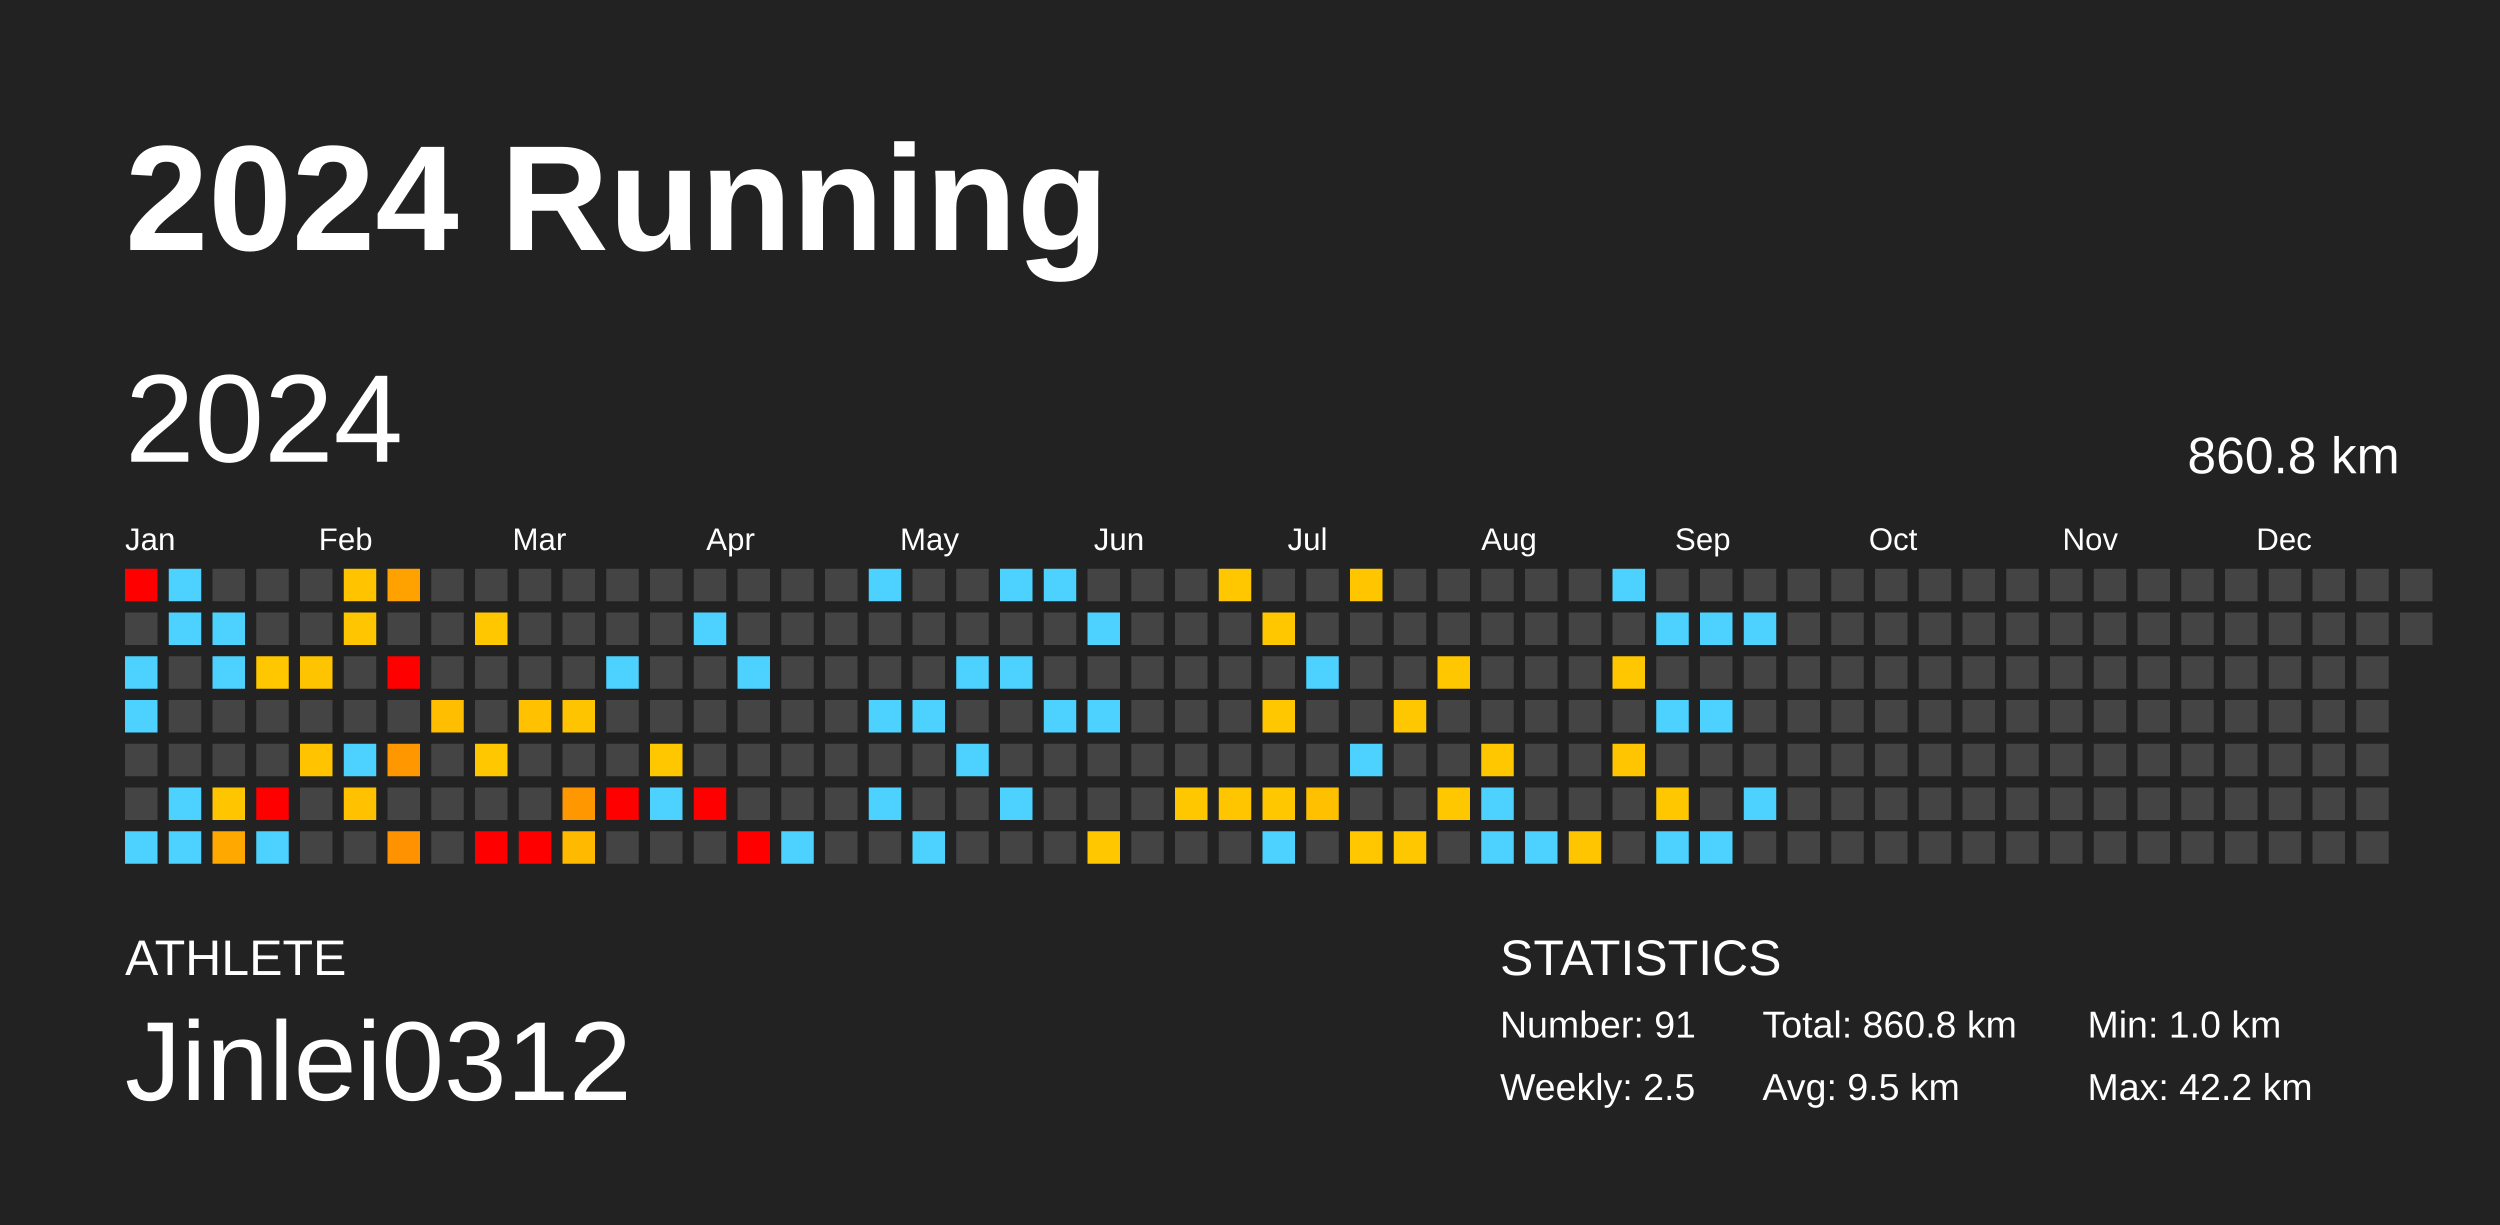
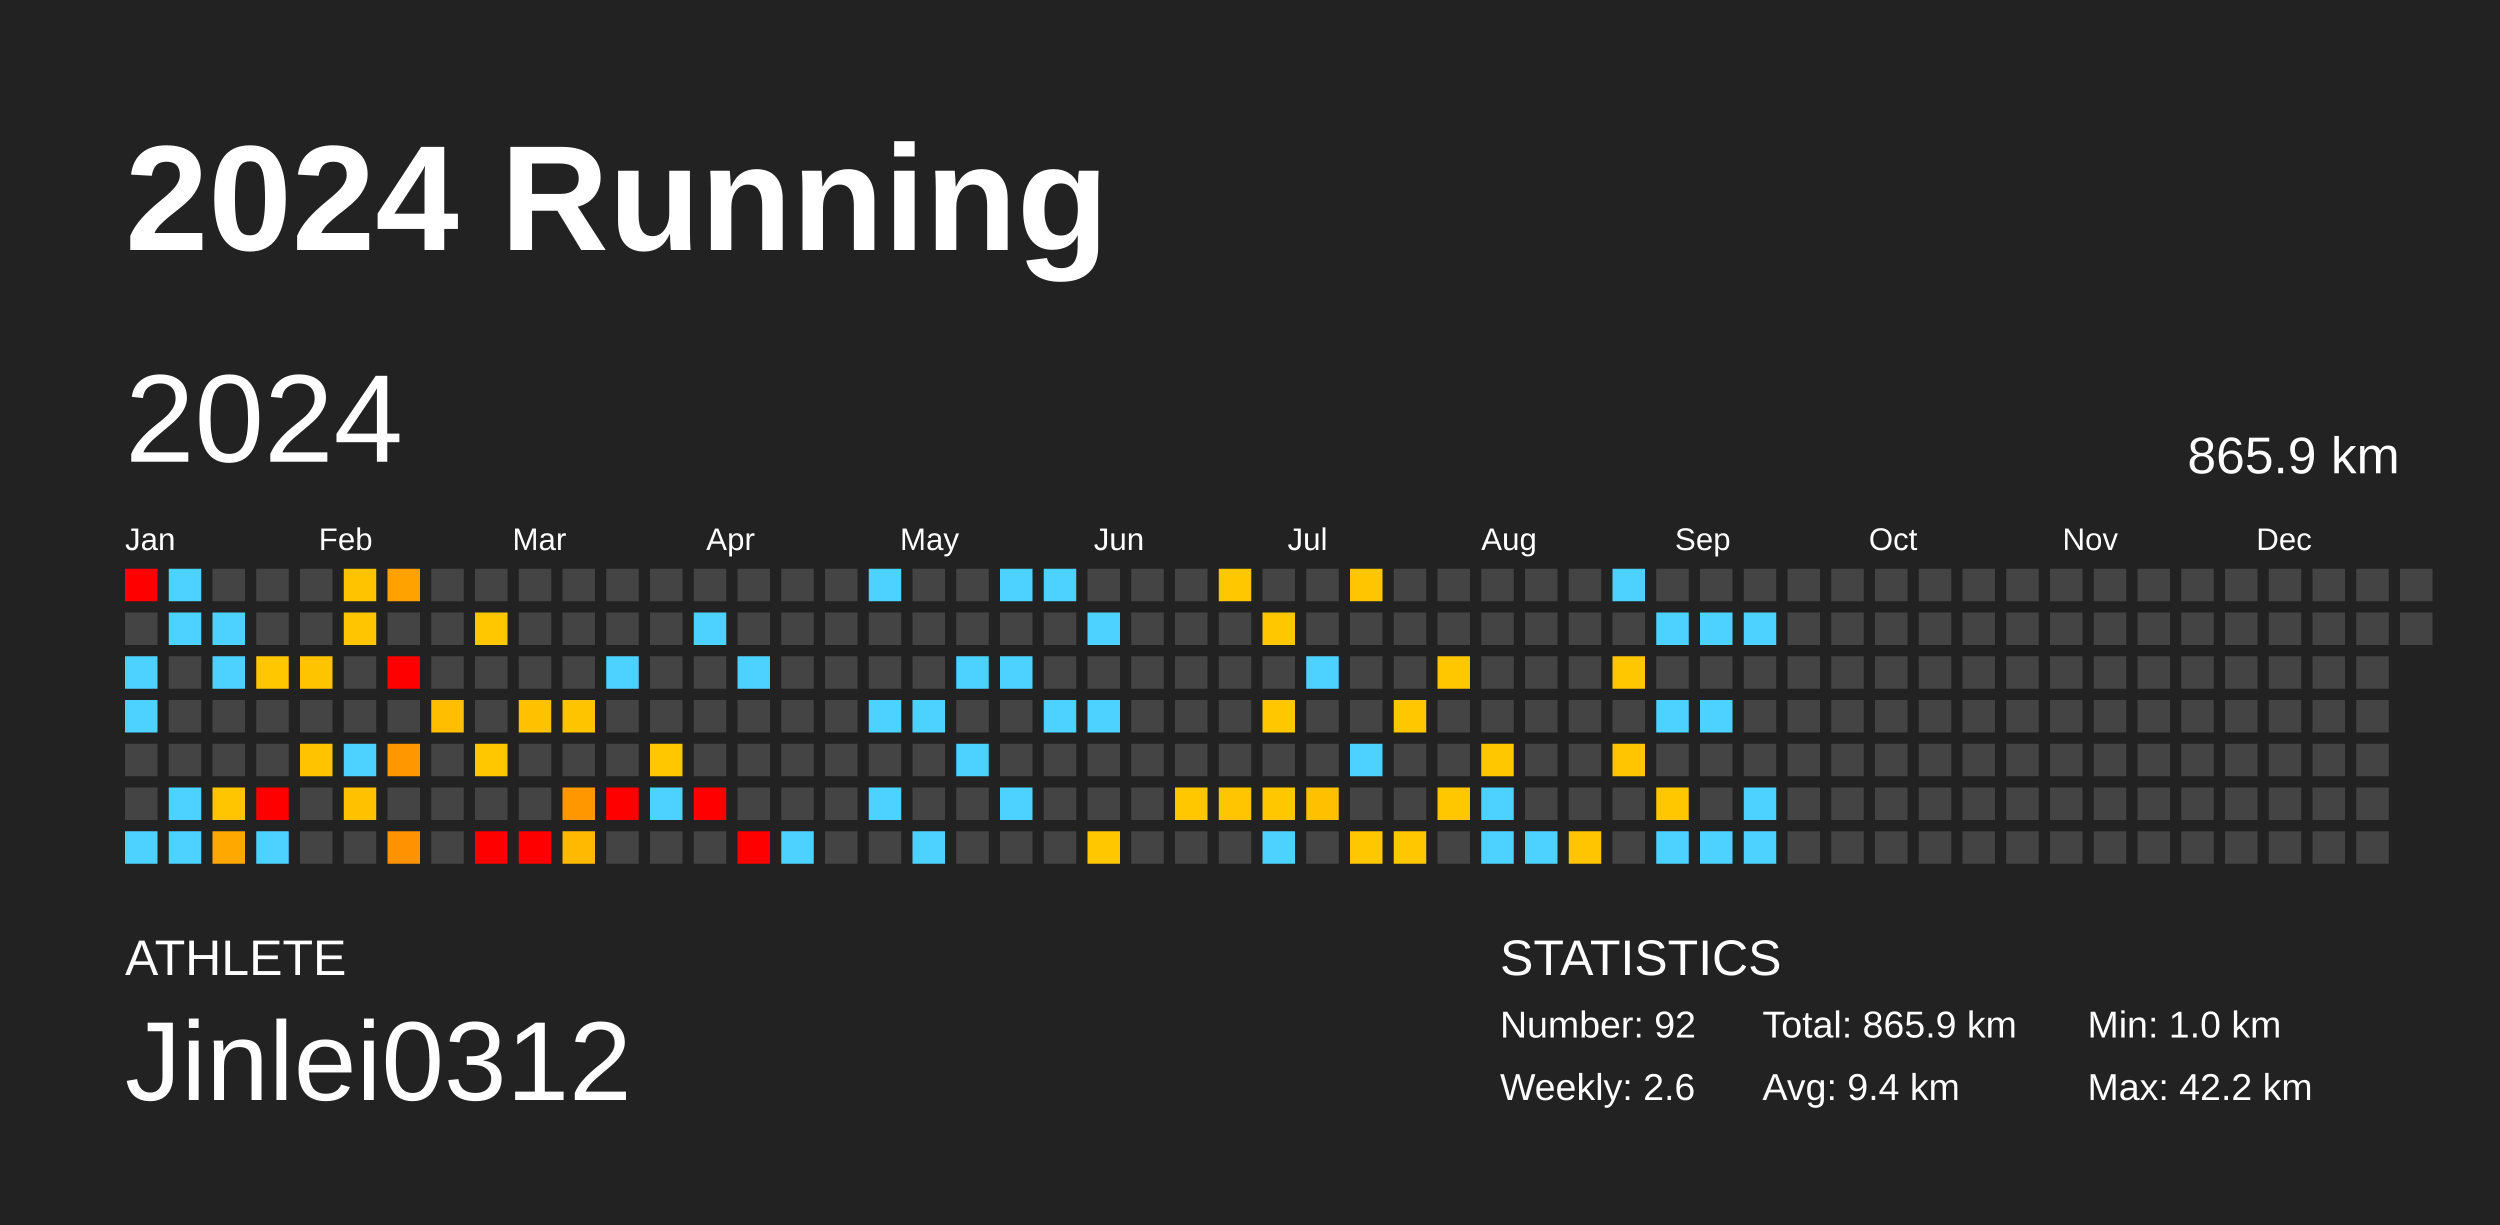
<svg xmlns="http://www.w3.org/2000/svg" baseProfile="full" height="98mm" version="1.1" viewBox="0,0,200,98" width="200mm">
  <defs />
  <rect fill="#222222" height="98" width="200" x="0" y="0" />
  <text fill="#FFFFFF" style="font-size:12px; font-family:Arial; font-weight:bold;" x="10" y="20">2024 Running</text>
  <text fill="#FFFFFF" style="font-size:4px; font-family:Arial" x="10" y="78">ATHLETE</text>
  <text fill="#FFFFFF" style="font-size:9px; font-family:Arial" x="10" y="88">Jinlei0312</text>
  <text fill="#FFFFFF" style="font-size:4px; font-family:Arial" x="120" y="78">STATISTICS</text>
-   <text fill="#FFFFFF" style="font-size:3px; font-family:Arial" x="120" y="83">Number: 91</text>
-   <text fill="#FFFFFF" style="font-size:3px; font-family:Arial" x="120" y="88">Weekly: 2.5</text>
-   <text fill="#FFFFFF" style="font-size:3px; font-family:Arial" x="141" y="83">Total: 860.8 km</text>
-   <text fill="#FFFFFF" style="font-size:3px; font-family:Arial" x="141" y="88">Avg: 9.5 km</text>
+   <text fill="#FFFFFF" style="font-size:3px; font-family:Arial" x="120" y="83">Number: 92</text>
+   <text fill="#FFFFFF" style="font-size:3px; font-family:Arial" x="120" y="88">Weekly: 2.6</text>
+   <text fill="#FFFFFF" style="font-size:3px; font-family:Arial" x="141" y="83">Total: 865.9 km</text>
+   <text fill="#FFFFFF" style="font-size:3px; font-family:Arial" x="141" y="88">Avg: 9.4 km</text>
  <text fill="#FFFFFF" style="font-size:3px; font-family:Arial" x="167" y="83">Min: 1.0 km</text>
  <text fill="#FFFFFF" style="font-size:3px; font-family:Arial" x="167" y="88">Max: 42.2 km</text>
  <text dominant-baseline="hanging" fill="#FFFFFF" style="font-size:10.0px; font-family:Arial;" x="10" y="30">2024</text>
-   <text dominant-baseline="hanging" fill="#FFFFFF" style="font-size:4.125px; font-family:Arial;" x="175" y="35">860.8 km</text>
+   <text dominant-baseline="hanging" fill="#FFFFFF" style="font-size:4.125px; font-family:Arial;" x="175" y="35">865.9 km</text>
  <text fill="#FFFFFF" style="font-size:2.5px; font-family:Arial" x="10.0" y="44">Jan</text>
  <text fill="#FFFFFF" style="font-size:2.5px; font-family:Arial" x="25.5" y="44">Feb</text>
  <text fill="#FFFFFF" style="font-size:2.5px; font-family:Arial" x="41.0" y="44">Mar</text>
  <text fill="#FFFFFF" style="font-size:2.5px; font-family:Arial" x="56.5" y="44">Apr</text>
  <text fill="#FFFFFF" style="font-size:2.5px; font-family:Arial" x="72.0" y="44">May</text>
  <text fill="#FFFFFF" style="font-size:2.5px; font-family:Arial" x="87.5" y="44">Jun</text>
  <text fill="#FFFFFF" style="font-size:2.5px; font-family:Arial" x="103.0" y="44">Jul</text>
  <text fill="#FFFFFF" style="font-size:2.5px; font-family:Arial" x="118.5" y="44">Aug</text>
  <text fill="#FFFFFF" style="font-size:2.5px; font-family:Arial" x="134.0" y="44">Sep</text>
  <text fill="#FFFFFF" style="font-size:2.5px; font-family:Arial" x="149.5" y="44">Oct</text>
  <text fill="#FFFFFF" style="font-size:2.5px; font-family:Arial" x="165.0" y="44">Nov</text>
  <text fill="#FFFFFF" style="font-size:2.5px; font-family:Arial" x="180.5" y="44">Dec</text>
  <rect fill="red" height="2.6" width="2.6" x="10.0" y="45.5" />
  <rect fill="#444444" height="2.6" width="2.6" x="10.0" y="49.0" />
  <rect fill="#4dd2ff" height="2.6" width="2.6" x="10.0" y="52.5" />
  <rect fill="#4dd2ff" height="2.6" width="2.6" x="10.0" y="56.0" />
  <rect fill="#444444" height="2.6" width="2.6" x="10.0" y="59.5" />
  <rect fill="#444444" height="2.6" width="2.6" x="10.0" y="63.0" />
  <rect fill="#4dd2ff" height="2.6" width="2.6" x="10.0" y="66.5" />
  <rect fill="#4dd2ff" height="2.6" width="2.6" x="13.5" y="45.5" />
  <rect fill="#4dd2ff" height="2.6" width="2.6" x="13.5" y="49.0" />
  <rect fill="#444444" height="2.6" width="2.6" x="13.5" y="52.5" />
  <rect fill="#444444" height="2.6" width="2.6" x="13.5" y="56.0" />
  <rect fill="#444444" height="2.6" width="2.6" x="13.5" y="59.5" />
  <rect fill="#4dd2ff" height="2.6" width="2.6" x="13.5" y="63.0" />
  <rect fill="#4dd2ff" height="2.6" width="2.6" x="13.5" y="66.5" />
  <rect fill="#444444" height="2.6" width="2.6" x="17.0" y="45.5" />
  <rect fill="#4dd2ff" height="2.6" width="2.6" x="17.0" y="49.0" />
  <rect fill="#4dd2ff" height="2.6" width="2.6" x="17.0" y="52.5" />
  <rect fill="#444444" height="2.6" width="2.6" x="17.0" y="56.0" />
  <rect fill="#444444" height="2.6" width="2.6" x="17.0" y="59.5" />
  <rect fill="#ffc600" height="2.6" width="2.6" x="17.0" y="63.0" />
  <rect fill="#ffa800" height="2.6" width="2.6" x="17.0" y="66.5" />
  <rect fill="#444444" height="2.6" width="2.6" x="20.5" y="45.5" />
  <rect fill="#444444" height="2.6" width="2.6" x="20.5" y="49.0" />
  <rect fill="#ffc700" height="2.6" width="2.6" x="20.5" y="52.5" />
  <rect fill="#444444" height="2.6" width="2.6" x="20.5" y="56.0" />
  <rect fill="#444444" height="2.6" width="2.6" x="20.5" y="59.5" />
  <rect fill="red" height="2.6" width="2.6" x="20.5" y="63.0" />
  <rect fill="#4dd2ff" height="2.6" width="2.6" x="20.5" y="66.5" />
  <rect fill="#444444" height="2.6" width="2.6" x="24.0" y="45.5" />
  <rect fill="#444444" height="2.6" width="2.6" x="24.0" y="49.0" />
  <rect fill="#ffc400" height="2.6" width="2.6" x="24.0" y="52.5" />
  <rect fill="#444444" height="2.6" width="2.6" x="24.0" y="56.0" />
  <rect fill="#ffc300" height="2.6" width="2.6" x="24.0" y="59.5" />
  <rect fill="#444444" height="2.6" width="2.6" x="24.0" y="63.0" />
  <rect fill="#444444" height="2.6" width="2.6" x="24.0" y="66.5" />
  <rect fill="#ffc300" height="2.6" width="2.6" x="27.5" y="45.5" />
  <rect fill="#ffc500" height="2.6" width="2.6" x="27.5" y="49.0" />
  <rect fill="#444444" height="2.6" width="2.6" x="27.5" y="52.5" />
  <rect fill="#444444" height="2.6" width="2.6" x="27.5" y="56.0" />
  <rect fill="#4dd2ff" height="2.6" width="2.6" x="27.5" y="59.5" />
  <rect fill="#ffc100" height="2.6" width="2.6" x="27.5" y="63.0" />
  <rect fill="#444444" height="2.6" width="2.6" x="27.5" y="66.5" />
  <rect fill="#ffa200" height="2.6" width="2.6" x="31.0" y="45.5" />
  <rect fill="#444444" height="2.6" width="2.6" x="31.0" y="49.0" />
  <rect fill="red" height="2.6" width="2.6" x="31.0" y="52.5" />
  <rect fill="#444444" height="2.6" width="2.6" x="31.0" y="56.0" />
  <rect fill="#ff9800" height="2.6" width="2.6" x="31.0" y="59.5" />
  <rect fill="#444444" height="2.6" width="2.6" x="31.0" y="63.0" />
  <rect fill="#ff9200" height="2.6" width="2.6" x="31.0" y="66.5" />
  <rect fill="#444444" height="2.6" width="2.6" x="34.5" y="45.5" />
  <rect fill="#444444" height="2.6" width="2.6" x="34.5" y="49.0" />
  <rect fill="#444444" height="2.6" width="2.6" x="34.5" y="52.5" />
  <rect fill="#ffbf00" height="2.6" width="2.6" x="34.5" y="56.0" />
  <rect fill="#444444" height="2.6" width="2.6" x="34.5" y="59.5" />
  <rect fill="#444444" height="2.6" width="2.6" x="34.5" y="63.0" />
  <rect fill="#444444" height="2.6" width="2.6" x="34.5" y="66.5" />
  <rect fill="#444444" height="2.6" width="2.6" x="38.0" y="45.5" />
  <rect fill="#ffc700" height="2.6" width="2.6" x="38.0" y="49.0" />
  <rect fill="#444444" height="2.6" width="2.6" x="38.0" y="52.5" />
  <rect fill="#444444" height="2.6" width="2.6" x="38.0" y="56.0" />
  <rect fill="#ffc700" height="2.6" width="2.6" x="38.0" y="59.5" />
  <rect fill="#444444" height="2.6" width="2.6" x="38.0" y="63.0" />
  <rect fill="red" height="2.6" width="2.6" x="38.0" y="66.5" />
  <rect fill="#444444" height="2.6" width="2.6" x="41.5" y="45.5" />
  <rect fill="#444444" height="2.6" width="2.6" x="41.5" y="49.0" />
  <rect fill="#444444" height="2.6" width="2.6" x="41.5" y="52.5" />
  <rect fill="#ffc100" height="2.6" width="2.6" x="41.5" y="56.0" />
  <rect fill="#444444" height="2.6" width="2.6" x="41.5" y="59.5" />
  <rect fill="#444444" height="2.6" width="2.6" x="41.5" y="63.0" />
  <rect fill="red" height="2.6" width="2.6" x="41.5" y="66.5" />
  <rect fill="#444444" height="2.6" width="2.6" x="45.0" y="45.5" />
  <rect fill="#444444" height="2.6" width="2.6" x="45.0" y="49.0" />
  <rect fill="#444444" height="2.6" width="2.6" x="45.0" y="52.5" />
  <rect fill="#ffc400" height="2.6" width="2.6" x="45.0" y="56.0" />
  <rect fill="#444444" height="2.6" width="2.6" x="45.0" y="59.5" />
  <rect fill="#ff9800" height="2.6" width="2.6" x="45.0" y="63.0" />
  <rect fill="#ffba00" height="2.6" width="2.6" x="45.0" y="66.5" />
  <rect fill="#444444" height="2.6" width="2.6" x="48.5" y="45.5" />
  <rect fill="#444444" height="2.6" width="2.6" x="48.5" y="49.0" />
  <rect fill="#4dd2ff" height="2.6" width="2.6" x="48.5" y="52.5" />
  <rect fill="#444444" height="2.6" width="2.6" x="48.5" y="56.0" />
  <rect fill="#444444" height="2.6" width="2.6" x="48.5" y="59.5" />
  <rect fill="red" height="2.6" width="2.6" x="48.5" y="63.0" />
  <rect fill="#444444" height="2.6" width="2.6" x="48.5" y="66.5" />
  <rect fill="#444444" height="2.6" width="2.6" x="52.0" y="45.5" />
  <rect fill="#444444" height="2.6" width="2.6" x="52.0" y="49.0" />
  <rect fill="#444444" height="2.6" width="2.6" x="52.0" y="52.5" />
  <rect fill="#444444" height="2.6" width="2.6" x="52.0" y="56.0" />
  <rect fill="#ffc700" height="2.6" width="2.6" x="52.0" y="59.5" />
  <rect fill="#4dd2ff" height="2.6" width="2.6" x="52.0" y="63.0" />
  <rect fill="#444444" height="2.6" width="2.6" x="52.0" y="66.5" />
  <rect fill="#444444" height="2.6" width="2.6" x="55.5" y="45.5" />
  <rect fill="#4dd2ff" height="2.6" width="2.6" x="55.5" y="49.0" />
  <rect fill="#444444" height="2.6" width="2.6" x="55.5" y="52.5" />
  <rect fill="#444444" height="2.6" width="2.6" x="55.5" y="56.0" />
  <rect fill="#444444" height="2.6" width="2.6" x="55.5" y="59.5" />
  <rect fill="red" height="2.6" width="2.6" x="55.5" y="63.0" />
  <rect fill="#444444" height="2.6" width="2.6" x="55.5" y="66.5" />
  <rect fill="#444444" height="2.6" width="2.6" x="59.0" y="45.5" />
  <rect fill="#444444" height="2.6" width="2.6" x="59.0" y="49.0" />
  <rect fill="#4dd2ff" height="2.6" width="2.6" x="59.0" y="52.5" />
  <rect fill="#444444" height="2.6" width="2.6" x="59.0" y="56.0" />
  <rect fill="#444444" height="2.6" width="2.6" x="59.0" y="59.5" />
  <rect fill="#444444" height="2.6" width="2.6" x="59.0" y="63.0" />
  <rect fill="red" height="2.6" width="2.6" x="59.0" y="66.5" />
  <rect fill="#444444" height="2.6" width="2.6" x="62.5" y="45.5" />
  <rect fill="#444444" height="2.6" width="2.6" x="62.5" y="49.0" />
  <rect fill="#444444" height="2.6" width="2.6" x="62.5" y="52.5" />
  <rect fill="#444444" height="2.6" width="2.6" x="62.5" y="56.0" />
  <rect fill="#444444" height="2.6" width="2.6" x="62.5" y="59.5" />
  <rect fill="#444444" height="2.6" width="2.6" x="62.5" y="63.0" />
  <rect fill="#4dd2ff" height="2.6" width="2.6" x="62.5" y="66.5" />
  <rect fill="#444444" height="2.6" width="2.6" x="66.0" y="45.5" />
  <rect fill="#444444" height="2.6" width="2.6" x="66.0" y="49.0" />
  <rect fill="#444444" height="2.6" width="2.6" x="66.0" y="52.5" />
  <rect fill="#444444" height="2.6" width="2.6" x="66.0" y="56.0" />
  <rect fill="#444444" height="2.6" width="2.6" x="66.0" y="59.5" />
  <rect fill="#444444" height="2.6" width="2.6" x="66.0" y="63.0" />
  <rect fill="#444444" height="2.6" width="2.6" x="66.0" y="66.5" />
  <rect fill="#4dd2ff" height="2.6" width="2.6" x="69.5" y="45.5" />
  <rect fill="#444444" height="2.6" width="2.6" x="69.5" y="49.0" />
  <rect fill="#444444" height="2.6" width="2.6" x="69.5" y="52.5" />
  <rect fill="#4dd2ff" height="2.6" width="2.6" x="69.5" y="56.0" />
  <rect fill="#444444" height="2.6" width="2.6" x="69.5" y="59.5" />
  <rect fill="#4dd2ff" height="2.6" width="2.6" x="69.5" y="63.0" />
  <rect fill="#444444" height="2.6" width="2.6" x="69.5" y="66.5" />
  <rect fill="#444444" height="2.6" width="2.6" x="73.0" y="45.5" />
  <rect fill="#444444" height="2.6" width="2.6" x="73.0" y="49.0" />
  <rect fill="#444444" height="2.6" width="2.6" x="73.0" y="52.5" />
  <rect fill="#4dd2ff" height="2.6" width="2.6" x="73.0" y="56.0" />
  <rect fill="#444444" height="2.6" width="2.6" x="73.0" y="59.5" />
  <rect fill="#444444" height="2.6" width="2.6" x="73.0" y="63.0" />
  <rect fill="#4dd2ff" height="2.6" width="2.6" x="73.0" y="66.5" />
  <rect fill="#444444" height="2.6" width="2.6" x="76.5" y="45.5" />
  <rect fill="#444444" height="2.6" width="2.6" x="76.5" y="49.0" />
  <rect fill="#4dd2ff" height="2.6" width="2.6" x="76.5" y="52.5" />
  <rect fill="#444444" height="2.6" width="2.6" x="76.5" y="56.0" />
  <rect fill="#4dd2ff" height="2.6" width="2.6" x="76.5" y="59.5" />
  <rect fill="#444444" height="2.6" width="2.6" x="76.5" y="63.0" />
  <rect fill="#444444" height="2.6" width="2.6" x="76.5" y="66.5" />
  <rect fill="#4dd2ff" height="2.6" width="2.6" x="80.0" y="45.5" />
  <rect fill="#444444" height="2.6" width="2.6" x="80.0" y="49.0" />
  <rect fill="#4dd2ff" height="2.6" width="2.6" x="80.0" y="52.5" />
  <rect fill="#444444" height="2.6" width="2.6" x="80.0" y="56.0" />
  <rect fill="#444444" height="2.6" width="2.6" x="80.0" y="59.5" />
  <rect fill="#4dd2ff" height="2.6" width="2.6" x="80.0" y="63.0" />
  <rect fill="#444444" height="2.6" width="2.6" x="80.0" y="66.5" />
  <rect fill="#4dd2ff" height="2.6" width="2.6" x="83.5" y="45.5" />
  <rect fill="#444444" height="2.6" width="2.6" x="83.5" y="49.0" />
  <rect fill="#444444" height="2.6" width="2.6" x="83.5" y="52.5" />
  <rect fill="#4dd2ff" height="2.6" width="2.6" x="83.5" y="56.0" />
  <rect fill="#444444" height="2.6" width="2.6" x="83.5" y="59.5" />
  <rect fill="#444444" height="2.6" width="2.6" x="83.5" y="63.0" />
  <rect fill="#444444" height="2.6" width="2.6" x="83.5" y="66.5" />
  <rect fill="#444444" height="2.6" width="2.6" x="87.0" y="45.5" />
  <rect fill="#4dd2ff" height="2.6" width="2.6" x="87.0" y="49.0" />
  <rect fill="#444444" height="2.6" width="2.6" x="87.0" y="52.5" />
  <rect fill="#4dd2ff" height="2.6" width="2.6" x="87.0" y="56.0" />
  <rect fill="#444444" height="2.6" width="2.6" x="87.0" y="59.5" />
  <rect fill="#444444" height="2.6" width="2.6" x="87.0" y="63.0" />
  <rect fill="#ffc700" height="2.6" width="2.6" x="87.0" y="66.5" />
  <rect fill="#444444" height="2.6" width="2.6" x="90.5" y="45.5" />
  <rect fill="#444444" height="2.6" width="2.6" x="90.5" y="49.0" />
  <rect fill="#444444" height="2.6" width="2.6" x="90.5" y="52.5" />
  <rect fill="#444444" height="2.6" width="2.6" x="90.5" y="56.0" />
  <rect fill="#444444" height="2.6" width="2.6" x="90.5" y="59.5" />
  <rect fill="#444444" height="2.6" width="2.6" x="90.5" y="63.0" />
  <rect fill="#444444" height="2.6" width="2.6" x="90.5" y="66.5" />
  <rect fill="#444444" height="2.6" width="2.6" x="94.0" y="45.5" />
  <rect fill="#444444" height="2.6" width="2.6" x="94.0" y="49.0" />
  <rect fill="#444444" height="2.6" width="2.6" x="94.0" y="52.5" />
  <rect fill="#444444" height="2.6" width="2.6" x="94.0" y="56.0" />
  <rect fill="#444444" height="2.6" width="2.6" x="94.0" y="59.5" />
  <rect fill="#ffc700" height="2.6" width="2.6" x="94.0" y="63.0" />
  <rect fill="#444444" height="2.6" width="2.6" x="94.0" y="66.5" />
  <rect fill="#ffc700" height="2.6" width="2.6" x="97.5" y="45.5" />
  <rect fill="#444444" height="2.6" width="2.6" x="97.5" y="49.0" />
  <rect fill="#444444" height="2.6" width="2.6" x="97.5" y="52.5" />
  <rect fill="#444444" height="2.6" width="2.6" x="97.5" y="56.0" />
  <rect fill="#444444" height="2.6" width="2.6" x="97.5" y="59.5" />
  <rect fill="#ffc600" height="2.6" width="2.6" x="97.5" y="63.0" />
  <rect fill="#444444" height="2.6" width="2.6" x="97.5" y="66.5" />
  <rect fill="#444444" height="2.6" width="2.6" x="101.0" y="45.5" />
  <rect fill="#ffc700" height="2.6" width="2.6" x="101.0" y="49.0" />
  <rect fill="#444444" height="2.6" width="2.6" x="101.0" y="52.5" />
  <rect fill="#ffc700" height="2.6" width="2.6" x="101.0" y="56.0" />
  <rect fill="#444444" height="2.6" width="2.6" x="101.0" y="59.5" />
  <rect fill="#ffc700" height="2.6" width="2.6" x="101.0" y="63.0" />
  <rect fill="#4dd2ff" height="2.6" width="2.6" x="101.0" y="66.5" />
  <rect fill="#444444" height="2.6" width="2.6" x="104.5" y="45.5" />
  <rect fill="#444444" height="2.6" width="2.6" x="104.5" y="49.0" />
  <rect fill="#4dd2ff" height="2.6" width="2.6" x="104.5" y="52.5" />
  <rect fill="#444444" height="2.6" width="2.6" x="104.5" y="56.0" />
  <rect fill="#444444" height="2.6" width="2.6" x="104.5" y="59.5" />
  <rect fill="#ffc000" height="2.6" width="2.6" x="104.5" y="63.0" />
  <rect fill="#444444" height="2.6" width="2.6" x="104.5" y="66.5" />
  <rect fill="#ffc600" height="2.6" width="2.6" x="108.0" y="45.5" />
  <rect fill="#444444" height="2.6" width="2.6" x="108.0" y="49.0" />
  <rect fill="#444444" height="2.6" width="2.6" x="108.0" y="52.5" />
  <rect fill="#444444" height="2.6" width="2.6" x="108.0" y="56.0" />
  <rect fill="#4dd2ff" height="2.6" width="2.6" x="108.0" y="59.5" />
  <rect fill="#444444" height="2.6" width="2.6" x="108.0" y="63.0" />
  <rect fill="#ffc700" height="2.6" width="2.6" x="108.0" y="66.5" />
  <rect fill="#444444" height="2.6" width="2.6" x="111.5" y="45.5" />
  <rect fill="#444444" height="2.6" width="2.6" x="111.5" y="49.0" />
  <rect fill="#444444" height="2.6" width="2.6" x="111.5" y="52.5" />
  <rect fill="#ffc700" height="2.6" width="2.6" x="111.5" y="56.0" />
  <rect fill="#444444" height="2.6" width="2.6" x="111.5" y="59.5" />
  <rect fill="#444444" height="2.6" width="2.6" x="111.5" y="63.0" />
  <rect fill="#ffc700" height="2.6" width="2.6" x="111.5" y="66.5" />
  <rect fill="#444444" height="2.6" width="2.6" x="115.0" y="45.5" />
  <rect fill="#444444" height="2.6" width="2.6" x="115.0" y="49.0" />
  <rect fill="#ffc700" height="2.6" width="2.6" x="115.0" y="52.5" />
  <rect fill="#444444" height="2.6" width="2.6" x="115.0" y="56.0" />
  <rect fill="#444444" height="2.6" width="2.6" x="115.0" y="59.5" />
  <rect fill="#ffc700" height="2.6" width="2.6" x="115.0" y="63.0" />
  <rect fill="#444444" height="2.6" width="2.6" x="115.0" y="66.5" />
  <rect fill="#444444" height="2.6" width="2.6" x="118.5" y="45.5" />
  <rect fill="#444444" height="2.6" width="2.6" x="118.5" y="49.0" />
  <rect fill="#444444" height="2.6" width="2.6" x="118.5" y="52.5" />
  <rect fill="#444444" height="2.6" width="2.6" x="118.5" y="56.0" />
  <rect fill="#ffc700" height="2.6" width="2.6" x="118.5" y="59.5" />
  <rect fill="#4dd2ff" height="2.6" width="2.6" x="118.5" y="63.0" />
  <rect fill="#4dd2ff" height="2.6" width="2.6" x="118.5" y="66.5" />
  <rect fill="#444444" height="2.6" width="2.6" x="122.0" y="45.5" />
  <rect fill="#444444" height="2.6" width="2.6" x="122.0" y="49.0" />
  <rect fill="#444444" height="2.6" width="2.6" x="122.0" y="52.5" />
  <rect fill="#444444" height="2.6" width="2.6" x="122.0" y="56.0" />
  <rect fill="#444444" height="2.6" width="2.6" x="122.0" y="59.5" />
  <rect fill="#444444" height="2.6" width="2.6" x="122.0" y="63.0" />
  <rect fill="#4dd2ff" height="2.6" width="2.6" x="122.0" y="66.5" />
  <rect fill="#444444" height="2.6" width="2.6" x="125.5" y="45.5" />
  <rect fill="#444444" height="2.6" width="2.6" x="125.5" y="49.0" />
  <rect fill="#444444" height="2.6" width="2.6" x="125.5" y="52.5" />
  <rect fill="#444444" height="2.6" width="2.6" x="125.5" y="56.0" />
  <rect fill="#444444" height="2.6" width="2.6" x="125.5" y="59.5" />
  <rect fill="#444444" height="2.6" width="2.6" x="125.5" y="63.0" />
  <rect fill="#ffc500" height="2.6" width="2.6" x="125.5" y="66.5" />
  <rect fill="#4dd2ff" height="2.6" width="2.6" x="129.0" y="45.5" />
  <rect fill="#444444" height="2.6" width="2.6" x="129.0" y="49.0" />
  <rect fill="#ffc700" height="2.6" width="2.6" x="129.0" y="52.5" />
  <rect fill="#444444" height="2.6" width="2.6" x="129.0" y="56.0" />
  <rect fill="#ffc500" height="2.6" width="2.6" x="129.0" y="59.5" />
  <rect fill="#444444" height="2.6" width="2.6" x="129.0" y="63.0" />
  <rect fill="#444444" height="2.6" width="2.6" x="129.0" y="66.5" />
  <rect fill="#444444" height="2.6" width="2.6" x="132.5" y="45.5" />
  <rect fill="#4dd2ff" height="2.6" width="2.6" x="132.5" y="49.0" />
  <rect fill="#444444" height="2.6" width="2.6" x="132.5" y="52.5" />
  <rect fill="#4dd2ff" height="2.6" width="2.6" x="132.5" y="56.0" />
  <rect fill="#444444" height="2.6" width="2.6" x="132.5" y="59.5" />
  <rect fill="#ffc700" height="2.6" width="2.6" x="132.5" y="63.0" />
  <rect fill="#4dd2ff" height="2.6" width="2.6" x="132.5" y="66.5" />
  <rect fill="#444444" height="2.6" width="2.6" x="136.0" y="45.5" />
  <rect fill="#4dd2ff" height="2.6" width="2.6" x="136.0" y="49.0" />
  <rect fill="#444444" height="2.6" width="2.6" x="136.0" y="52.5" />
  <rect fill="#4dd2ff" height="2.6" width="2.6" x="136.0" y="56.0" />
  <rect fill="#444444" height="2.6" width="2.6" x="136.0" y="59.5" />
  <rect fill="#444444" height="2.6" width="2.6" x="136.0" y="63.0" />
  <rect fill="#4dd2ff" height="2.6" width="2.6" x="136.0" y="66.5" />
  <rect fill="#444444" height="2.6" width="2.6" x="139.5" y="45.5" />
  <rect fill="#4dd2ff" height="2.6" width="2.6" x="139.5" y="49.0" />
  <rect fill="#444444" height="2.6" width="2.6" x="139.5" y="52.5" />
  <rect fill="#444444" height="2.6" width="2.6" x="139.5" y="56.0" />
  <rect fill="#444444" height="2.6" width="2.6" x="139.5" y="59.5" />
  <rect fill="#4dd2ff" height="2.6" width="2.6" x="139.5" y="63.0" />
-   <rect fill="#444444" height="2.6" width="2.6" x="139.5" y="66.5" />
+   <rect fill="#4dd2ff" height="2.6" width="2.6" x="139.5" y="66.5" />
  <rect fill="#444444" height="2.6" width="2.6" x="143.0" y="45.5" />
  <rect fill="#444444" height="2.6" width="2.6" x="143.0" y="49.0" />
  <rect fill="#444444" height="2.6" width="2.6" x="143.0" y="52.5" />
  <rect fill="#444444" height="2.6" width="2.6" x="143.0" y="56.0" />
  <rect fill="#444444" height="2.6" width="2.6" x="143.0" y="59.5" />
  <rect fill="#444444" height="2.6" width="2.6" x="143.0" y="63.0" />
  <rect fill="#444444" height="2.6" width="2.6" x="143.0" y="66.5" />
  <rect fill="#444444" height="2.6" width="2.6" x="146.5" y="45.5" />
  <rect fill="#444444" height="2.6" width="2.6" x="146.5" y="49.0" />
  <rect fill="#444444" height="2.6" width="2.6" x="146.5" y="52.5" />
  <rect fill="#444444" height="2.6" width="2.6" x="146.5" y="56.0" />
  <rect fill="#444444" height="2.6" width="2.6" x="146.5" y="59.5" />
  <rect fill="#444444" height="2.6" width="2.6" x="146.5" y="63.0" />
  <rect fill="#444444" height="2.6" width="2.6" x="146.5" y="66.5" />
  <rect fill="#444444" height="2.6" width="2.6" x="150.0" y="45.5" />
  <rect fill="#444444" height="2.6" width="2.6" x="150.0" y="49.0" />
  <rect fill="#444444" height="2.6" width="2.6" x="150.0" y="52.5" />
  <rect fill="#444444" height="2.6" width="2.6" x="150.0" y="56.0" />
  <rect fill="#444444" height="2.6" width="2.6" x="150.0" y="59.5" />
  <rect fill="#444444" height="2.6" width="2.6" x="150.0" y="63.0" />
  <rect fill="#444444" height="2.6" width="2.6" x="150.0" y="66.5" />
  <rect fill="#444444" height="2.6" width="2.6" x="153.5" y="45.5" />
  <rect fill="#444444" height="2.6" width="2.6" x="153.5" y="49.0" />
  <rect fill="#444444" height="2.6" width="2.6" x="153.5" y="52.5" />
  <rect fill="#444444" height="2.6" width="2.6" x="153.5" y="56.0" />
  <rect fill="#444444" height="2.6" width="2.6" x="153.5" y="59.5" />
  <rect fill="#444444" height="2.6" width="2.6" x="153.5" y="63.0" />
  <rect fill="#444444" height="2.6" width="2.6" x="153.5" y="66.5" />
  <rect fill="#444444" height="2.6" width="2.6" x="157.0" y="45.5" />
  <rect fill="#444444" height="2.6" width="2.6" x="157.0" y="49.0" />
  <rect fill="#444444" height="2.6" width="2.6" x="157.0" y="52.5" />
  <rect fill="#444444" height="2.6" width="2.6" x="157.0" y="56.0" />
  <rect fill="#444444" height="2.6" width="2.6" x="157.0" y="59.5" />
  <rect fill="#444444" height="2.6" width="2.6" x="157.0" y="63.0" />
  <rect fill="#444444" height="2.6" width="2.6" x="157.0" y="66.5" />
  <rect fill="#444444" height="2.6" width="2.6" x="160.5" y="45.5" />
  <rect fill="#444444" height="2.6" width="2.6" x="160.5" y="49.0" />
  <rect fill="#444444" height="2.6" width="2.6" x="160.5" y="52.5" />
  <rect fill="#444444" height="2.6" width="2.6" x="160.5" y="56.0" />
  <rect fill="#444444" height="2.6" width="2.6" x="160.5" y="59.5" />
  <rect fill="#444444" height="2.6" width="2.6" x="160.5" y="63.0" />
  <rect fill="#444444" height="2.6" width="2.6" x="160.5" y="66.5" />
  <rect fill="#444444" height="2.6" width="2.6" x="164.0" y="45.5" />
  <rect fill="#444444" height="2.6" width="2.6" x="164.0" y="49.0" />
  <rect fill="#444444" height="2.6" width="2.6" x="164.0" y="52.5" />
  <rect fill="#444444" height="2.6" width="2.6" x="164.0" y="56.0" />
  <rect fill="#444444" height="2.6" width="2.6" x="164.0" y="59.5" />
  <rect fill="#444444" height="2.6" width="2.6" x="164.0" y="63.0" />
  <rect fill="#444444" height="2.6" width="2.6" x="164.0" y="66.5" />
  <rect fill="#444444" height="2.6" width="2.6" x="167.5" y="45.5" />
  <rect fill="#444444" height="2.6" width="2.6" x="167.5" y="49.0" />
  <rect fill="#444444" height="2.6" width="2.6" x="167.5" y="52.5" />
  <rect fill="#444444" height="2.6" width="2.6" x="167.5" y="56.0" />
  <rect fill="#444444" height="2.6" width="2.6" x="167.5" y="59.5" />
  <rect fill="#444444" height="2.6" width="2.6" x="167.5" y="63.0" />
  <rect fill="#444444" height="2.6" width="2.6" x="167.5" y="66.5" />
  <rect fill="#444444" height="2.6" width="2.6" x="171.0" y="45.5" />
  <rect fill="#444444" height="2.6" width="2.6" x="171.0" y="49.0" />
  <rect fill="#444444" height="2.6" width="2.6" x="171.0" y="52.5" />
  <rect fill="#444444" height="2.6" width="2.6" x="171.0" y="56.0" />
  <rect fill="#444444" height="2.6" width="2.6" x="171.0" y="59.5" />
  <rect fill="#444444" height="2.6" width="2.6" x="171.0" y="63.0" />
  <rect fill="#444444" height="2.6" width="2.6" x="171.0" y="66.5" />
  <rect fill="#444444" height="2.6" width="2.6" x="174.5" y="45.5" />
  <rect fill="#444444" height="2.6" width="2.6" x="174.5" y="49.0" />
  <rect fill="#444444" height="2.6" width="2.6" x="174.5" y="52.5" />
  <rect fill="#444444" height="2.6" width="2.6" x="174.5" y="56.0" />
  <rect fill="#444444" height="2.6" width="2.6" x="174.5" y="59.5" />
  <rect fill="#444444" height="2.6" width="2.6" x="174.5" y="63.0" />
  <rect fill="#444444" height="2.6" width="2.6" x="174.5" y="66.5" />
  <rect fill="#444444" height="2.6" width="2.6" x="178.0" y="45.5" />
  <rect fill="#444444" height="2.6" width="2.6" x="178.0" y="49.0" />
  <rect fill="#444444" height="2.6" width="2.6" x="178.0" y="52.5" />
  <rect fill="#444444" height="2.6" width="2.6" x="178.0" y="56.0" />
  <rect fill="#444444" height="2.6" width="2.6" x="178.0" y="59.5" />
  <rect fill="#444444" height="2.6" width="2.6" x="178.0" y="63.0" />
  <rect fill="#444444" height="2.6" width="2.6" x="178.0" y="66.5" />
  <rect fill="#444444" height="2.6" width="2.6" x="181.5" y="45.5" />
  <rect fill="#444444" height="2.6" width="2.6" x="181.5" y="49.0" />
  <rect fill="#444444" height="2.6" width="2.6" x="181.5" y="52.5" />
  <rect fill="#444444" height="2.6" width="2.6" x="181.5" y="56.0" />
  <rect fill="#444444" height="2.6" width="2.6" x="181.5" y="59.5" />
  <rect fill="#444444" height="2.6" width="2.6" x="181.5" y="63.0" />
  <rect fill="#444444" height="2.6" width="2.6" x="181.5" y="66.5" />
  <rect fill="#444444" height="2.6" width="2.6" x="185.0" y="45.5" />
  <rect fill="#444444" height="2.6" width="2.6" x="185.0" y="49.0" />
  <rect fill="#444444" height="2.6" width="2.6" x="185.0" y="52.5" />
  <rect fill="#444444" height="2.6" width="2.6" x="185.0" y="56.0" />
  <rect fill="#444444" height="2.6" width="2.6" x="185.0" y="59.5" />
  <rect fill="#444444" height="2.6" width="2.6" x="185.0" y="63.0" />
  <rect fill="#444444" height="2.6" width="2.6" x="185.0" y="66.5" />
  <rect fill="#444444" height="2.6" width="2.6" x="188.5" y="45.5" />
  <rect fill="#444444" height="2.6" width="2.6" x="188.5" y="49.0" />
  <rect fill="#444444" height="2.6" width="2.6" x="188.5" y="52.5" />
  <rect fill="#444444" height="2.6" width="2.6" x="188.5" y="56.0" />
  <rect fill="#444444" height="2.6" width="2.6" x="188.5" y="59.5" />
  <rect fill="#444444" height="2.6" width="2.6" x="188.5" y="63.0" />
  <rect fill="#444444" height="2.6" width="2.6" x="188.5" y="66.5" />
  <rect fill="#444444" height="2.6" width="2.6" x="192.0" y="45.5" />
  <rect fill="#444444" height="2.6" width="2.6" x="192.0" y="49.0" />
</svg>
